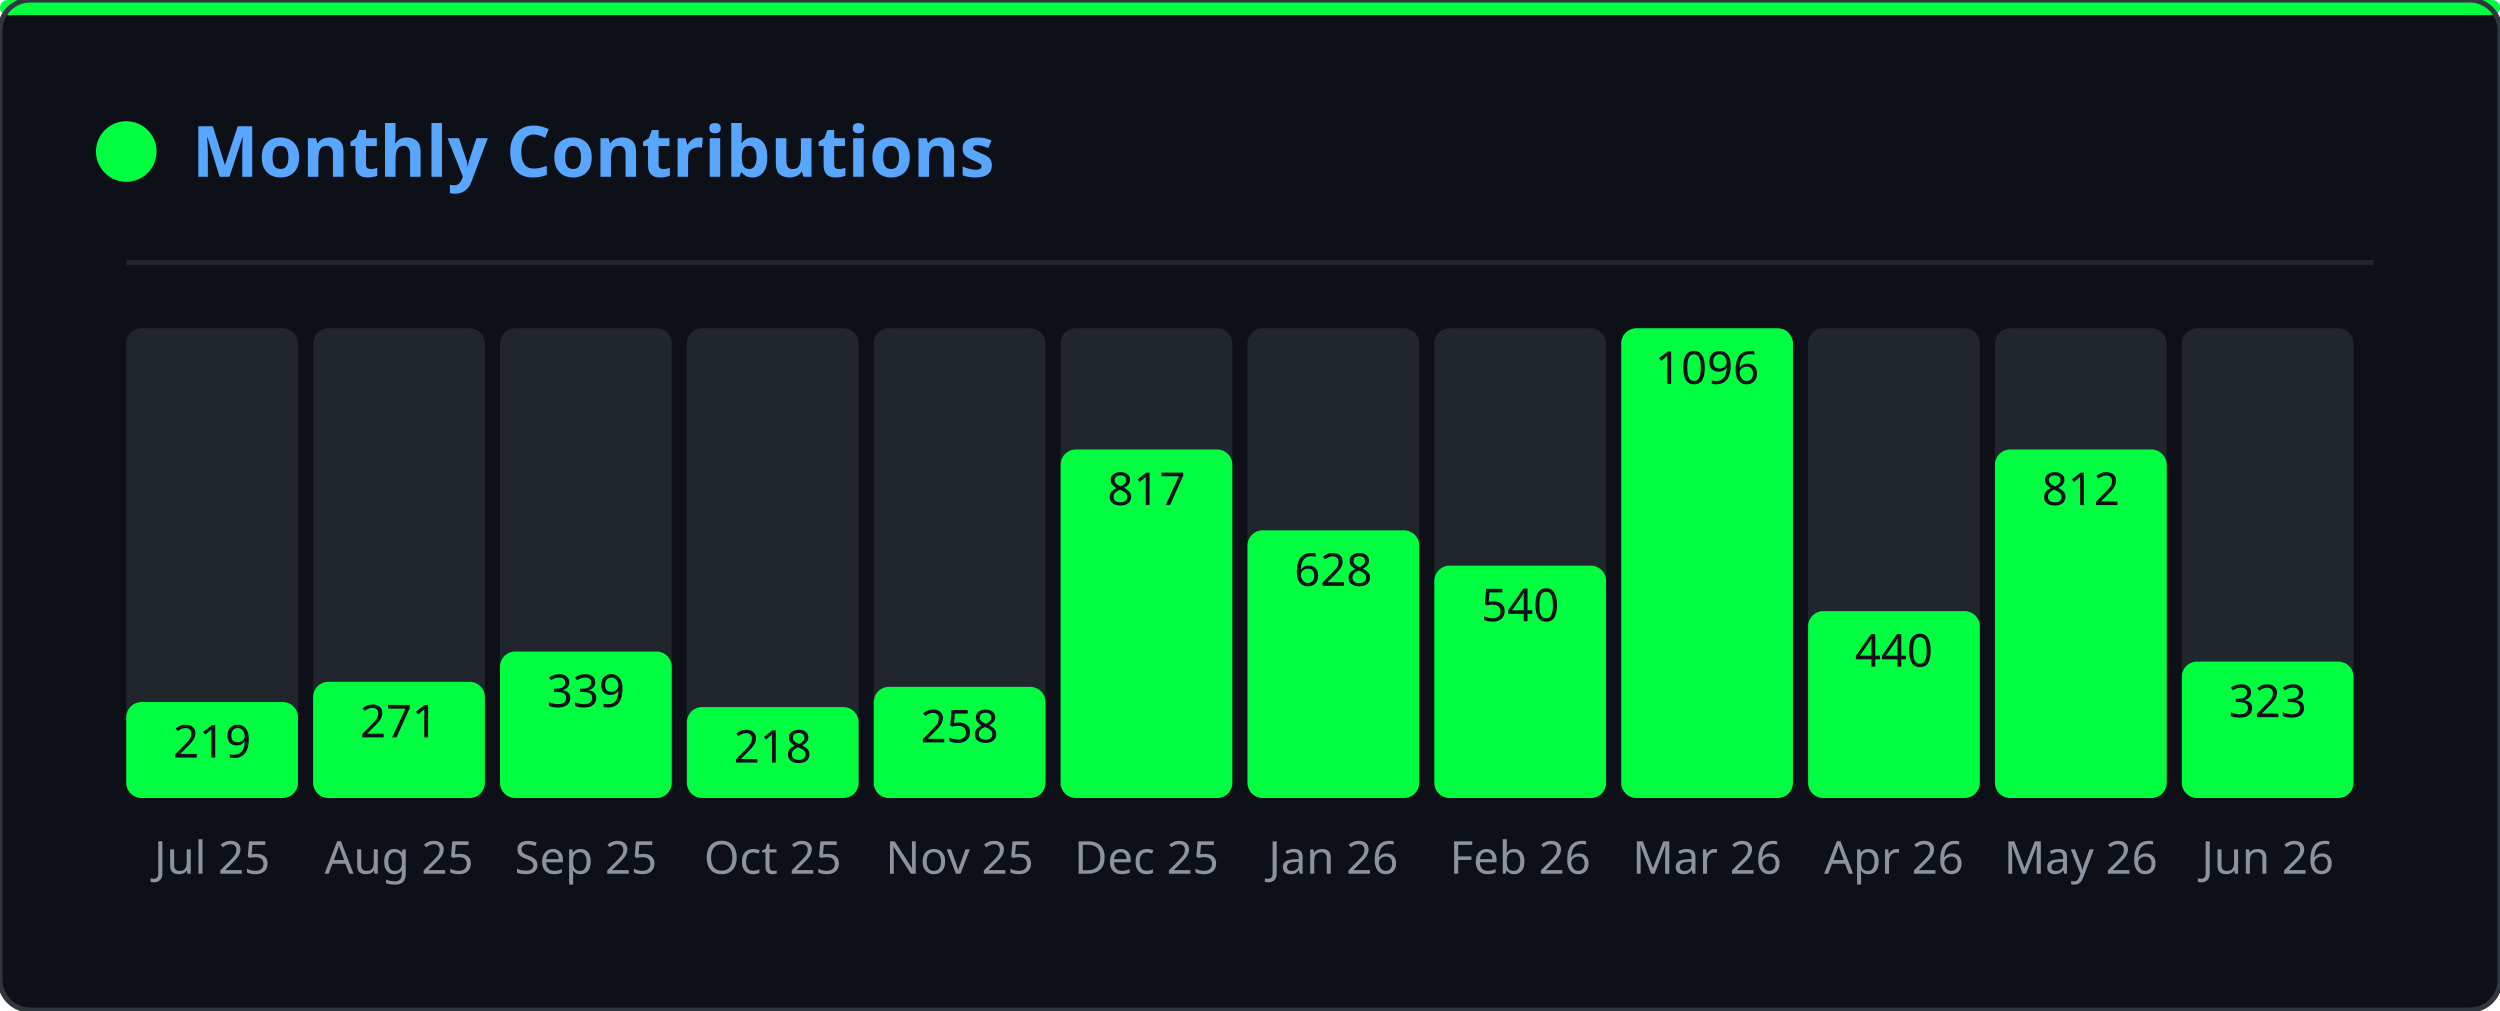
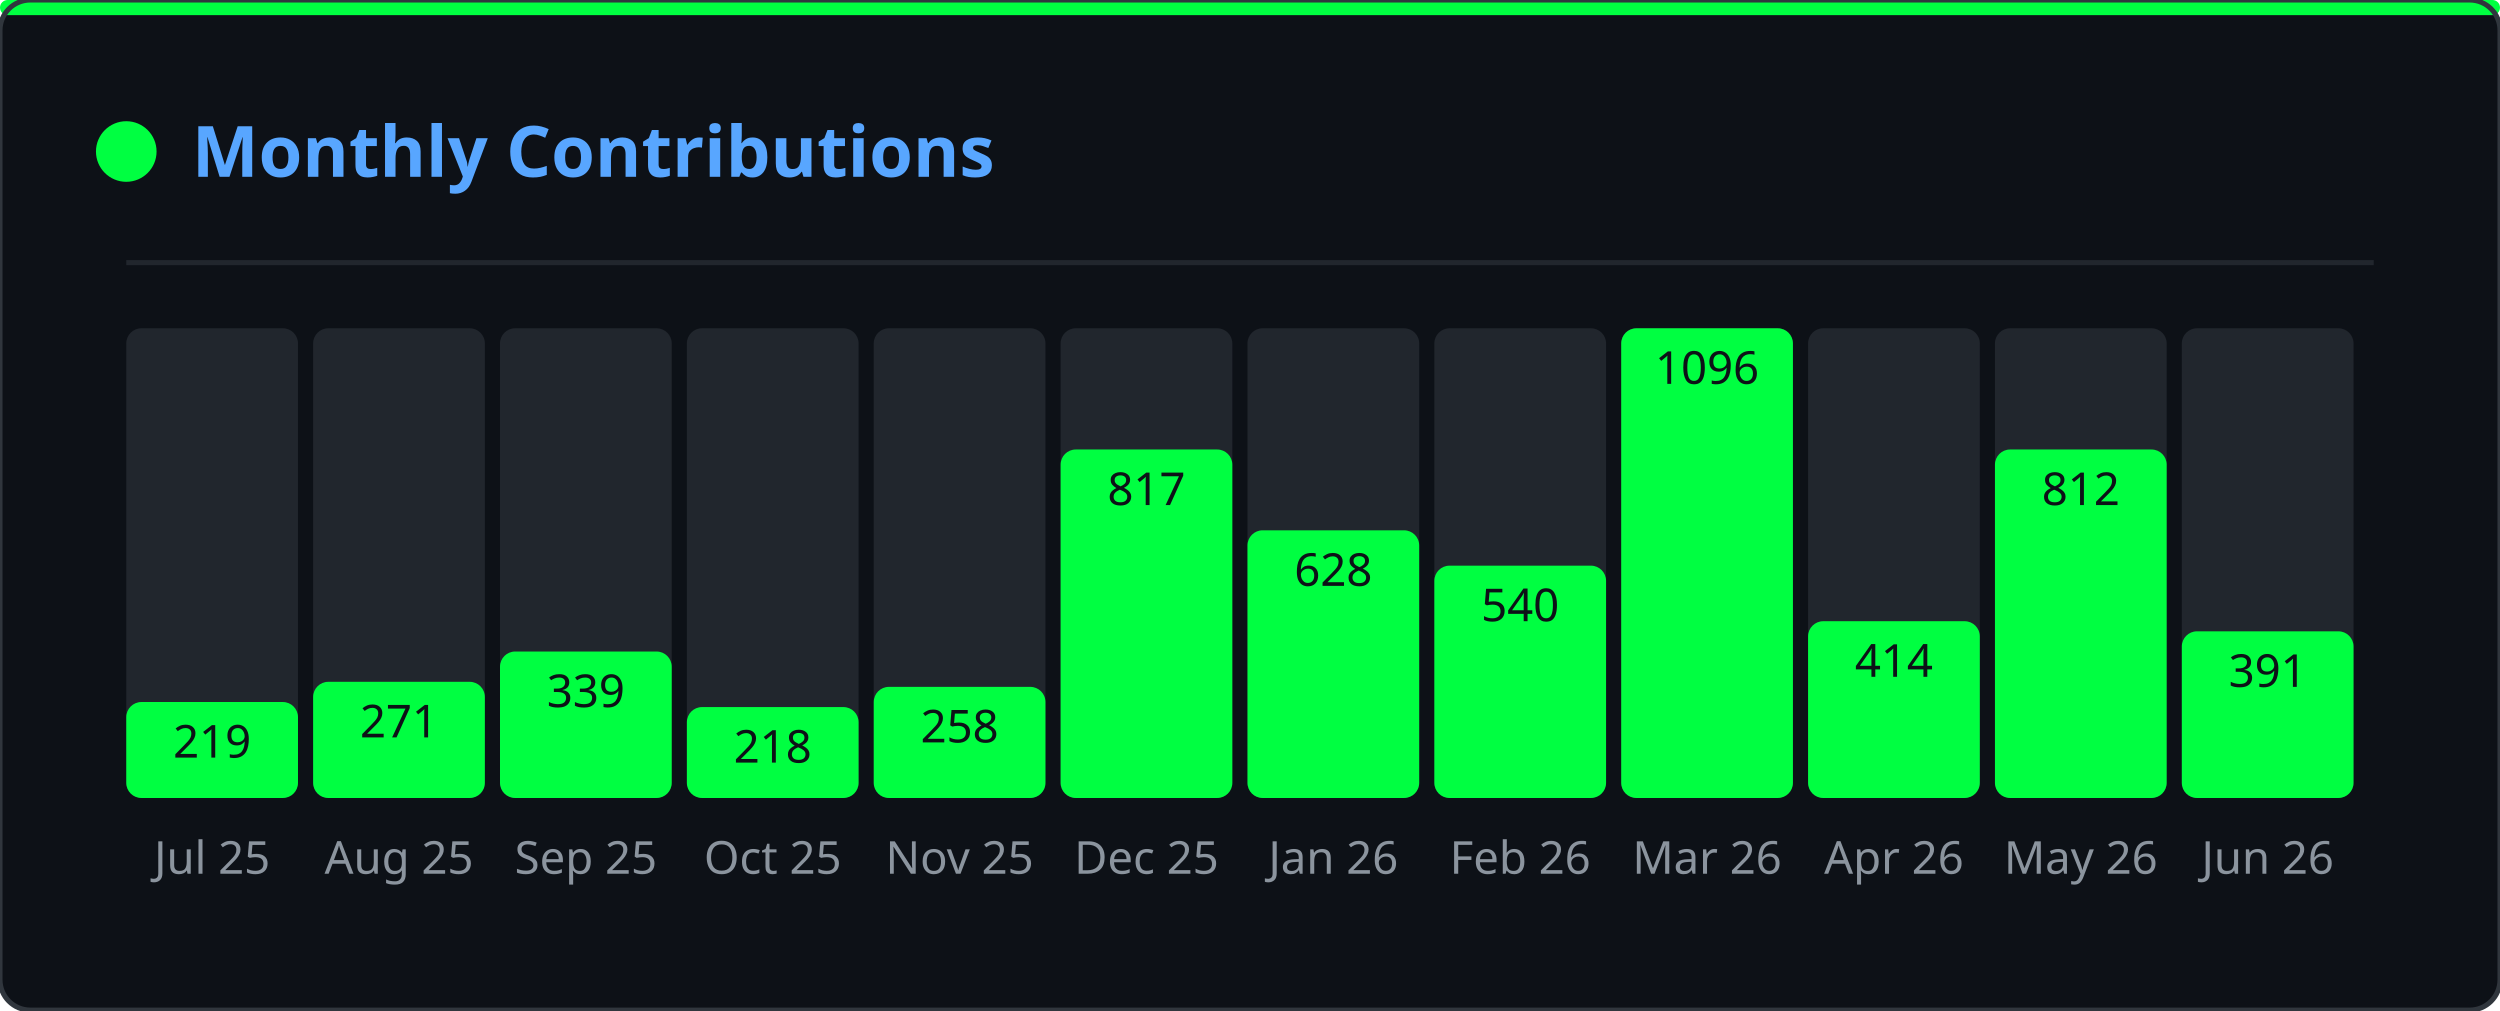
<svg xmlns="http://www.w3.org/2000/svg" width="495" height="200" viewBox="0 0 495 200">
  <defs>
    <clipPath id="gmo-clip">
      <rect width="495" height="200" rx="6" />
    </clipPath>
  </defs>
  <rect width="495" height="200" rx="6" fill="#0d1117" />
  <g clip-path="url(#gmo-clip)">
    <g opacity="0.22">
      <style>@keyframes gmo0{from{transform:translateY(-46px)}to{transform:translateY(214px)}}@keyframes gmo1{from{transform:translateY(-46px)}to{transform:translateY(214px)}}@keyframes gmo2{from{transform:translateY(-46px)}to{transform:translateY(214px)}}@keyframes gmo3{from{transform:translateY(-46px)}to{transform:translateY(214px)}}@keyframes gmo4{from{transform:translateY(-46px)}to{transform:translateY(214px)}}@keyframes gmo5{from{transform:translateY(-46px)}to{transform:translateY(214px)}}@keyframes gmo6{from{transform:translateY(-46px)}to{transform:translateY(214px)}}@keyframes gmo7{from{transform:translateY(-46px)}to{transform:translateY(214px)}}@keyframes gmo8{from{transform:translateY(-46px)}to{transform:translateY(214px)}}@keyframes gmo9{from{transform:translateY(-46px)}to{transform:translateY(214px)}}@keyframes gmo10{from{transform:translateY(-46px)}to{transform:translateY(214px)}}@keyframes gmo11{from{transform:translateY(-46px)}to{transform:translateY(214px)}}@keyframes gmo12{from{transform:translateY(-46px)}to{transform:translateY(214px)}}@keyframes gmo13{from{transform:translateY(-46px)}to{transform:translateY(214px)}}@keyframes gmo14{from{transform:translateY(-46px)}to{transform:translateY(214px)}}@keyframes gmo15{from{transform:translateY(-46px)}to{transform:translateY(214px)}}@keyframes gmo16{from{transform:translateY(-46px)}to{transform:translateY(214px)}}@keyframes gmo17{from{transform:translateY(-46px)}to{transform:translateY(214px)}}@keyframes gmo18{from{transform:translateY(-46px)}to{transform:translateY(214px)}}@keyframes gmo19{from{transform:translateY(-46px)}to{transform:translateY(214px)}}@keyframes gmo20{from{transform:translateY(-46px)}to{transform:translateY(214px)}}@keyframes gmo21{from{transform:translateY(-46px)}to{transform:translateY(214px)}}@keyframes gmo22{from{transform:translateY(-46px)}to{transform:translateY(214px)}}@keyframes gmo23{from{transform:translateY(-46px)}to{transform:translateY(214px)}}@keyframes gmo24{from{transform:translateY(-46px)}to{transform:translateY(214px)}}@keyframes gmo25{from{transform:translateY(-46px)}to{transform:translateY(214px)}}@keyframes gmo26{from{transform:translateY(-46px)}to{transform:translateY(214px)}}@keyframes gmo27{from{transform:translateY(-46px)}to{transform:translateY(214px)}}@keyframes gmo28{from{transform:translateY(-46px)}to{transform:translateY(214px)}}@keyframes gmo29{from{transform:translateY(-46px)}to{transform:translateY(214px)}}@keyframes gmo30{from{transform:translateY(-46px)}to{transform:translateY(214px)}}@keyframes gmo31{from{transform:translateY(-46px)}to{transform:translateY(214px)}}@keyframes gmo32{from{transform:translateY(-46px)}to{transform:translateY(214px)}}@keyframes gmo33{from{transform:translateY(-46px)}to{transform:translateY(214px)}}@keyframes gmo34{from{transform:translateY(-46px)}to{transform:translateY(214px)}}@keyframes gmo35{from{transform:translateY(-46px)}to{transform:translateY(214px)}}@keyframes gmo36{from{transform:translateY(-46px)}to{transform:translateY(214px)}}@keyframes gmo37{from{transform:translateY(-46px)}to{transform:translateY(214px)}}</style>
      <g style="animation:gmo0 3.17s linear infinite;animation-delay:-1.98s">
        <text x="347" y="0" font-family="monospace" font-size="12" fill="#00ff41">ｵ</text>
        <text x="347" y="-14" font-family="monospace" font-size="12" fill="#00ff41" opacity="0.75">ｹ</text>
        <text x="347" y="-28" font-family="monospace" font-size="12" fill="#00ff41" opacity="0.50">ﾙ</text>
        <text x="347" y="-42" font-family="monospace" font-size="12" fill="#00ff41" opacity="0.25">ﾝ</text>
      </g>
      <g style="animation:gmo1 2.45s linear infinite;animation-delay:-0.88s">
        <text x="370" y="0" font-family="monospace" font-size="12" fill="#00ff41">ｬ</text>
        <text x="370" y="-14" font-family="monospace" font-size="12" fill="#00ff41" opacity="0.75">ﾈ</text>
        <text x="370" y="-28" font-family="monospace" font-size="12" fill="#00ff41" opacity="0.50">ｪ</text>
        <text x="370" y="-42" font-family="monospace" font-size="12" fill="#00ff41" opacity="0.25">ﾒ</text>
      </g>
      <g style="animation:gmo2 1.54s linear infinite;animation-delay:-0.38s">
        <text x="143" y="0" font-family="monospace" font-size="12" fill="#00ff41">ｼ</text>
        <text x="143" y="-14" font-family="monospace" font-size="12" fill="#00ff41" opacity="0.75">ﾆ</text>
        <text x="143" y="-28" font-family="monospace" font-size="12" fill="#00ff41" opacity="0.50">ﾃ</text>
        <text x="143" y="-42" font-family="monospace" font-size="12" fill="#00ff41" opacity="0.25">ﾍ</text>
      </g>
      <g style="animation:gmo3 1.56s linear infinite;animation-delay:-0.33s">
        <text x="195" y="0" font-family="monospace" font-size="12" fill="#00ff41">ｯ</text>
        <text x="195" y="-14" font-family="monospace" font-size="12" fill="#00ff41" opacity="0.75">ﾃ</text>
        <text x="195" y="-28" font-family="monospace" font-size="12" fill="#00ff41" opacity="0.50">0</text>
        <text x="195" y="-42" font-family="monospace" font-size="12" fill="#00ff41" opacity="0.25">ﾐ</text>
      </g>
      <g style="animation:gmo4 2.69s linear infinite;animation-delay:-1.17s">
        <text x="23" y="0" font-family="monospace" font-size="12" fill="#00ff41">ｾ</text>
        <text x="23" y="-14" font-family="monospace" font-size="12" fill="#00ff41" opacity="0.75">3</text>
        <text x="23" y="-28" font-family="monospace" font-size="12" fill="#00ff41" opacity="0.50">ﾔ</text>
        <text x="23" y="-42" font-family="monospace" font-size="12" fill="#00ff41" opacity="0.25">ｭ</text>
      </g>
      <g style="animation:gmo5 1.52s linear infinite;animation-delay:-0.85s">
        <text x="277" y="0" font-family="monospace" font-size="12" fill="#00ff41">ｪ</text>
        <text x="277" y="-14" font-family="monospace" font-size="12" fill="#00ff41" opacity="0.75">ﾕ</text>
        <text x="277" y="-28" font-family="monospace" font-size="12" fill="#00ff41" opacity="0.50">5</text>
        <text x="277" y="-42" font-family="monospace" font-size="12" fill="#00ff41" opacity="0.25">ﾁ</text>
      </g>
      <g style="animation:gmo6 1.74s linear infinite;animation-delay:-1.14s">
        <text x="456" y="0" font-family="monospace" font-size="12" fill="#00ff41">0</text>
        <text x="456" y="-14" font-family="monospace" font-size="12" fill="#00ff41" opacity="0.75">ｬ</text>
        <text x="456" y="-28" font-family="monospace" font-size="12" fill="#00ff41" opacity="0.50">ﾗ</text>
        <text x="456" y="-42" font-family="monospace" font-size="12" fill="#00ff41" opacity="0.25">ｭ</text>
      </g>
      <g style="animation:gmo7 3.18s linear infinite;animation-delay:-3.10s">
        <text x="60" y="0" font-family="monospace" font-size="12" fill="#00ff41">9</text>
        <text x="60" y="-14" font-family="monospace" font-size="12" fill="#00ff41" opacity="0.75">ｿ</text>
        <text x="60" y="-28" font-family="monospace" font-size="12" fill="#00ff41" opacity="0.50">1</text>
        <text x="60" y="-42" font-family="monospace" font-size="12" fill="#00ff41" opacity="0.25">ﾔ</text>
      </g>
      <g style="animation:gmo8 2.71s linear infinite;animation-delay:-1.03s">
        <text x="250" y="0" font-family="monospace" font-size="12" fill="#00ff41">ﾆ</text>
        <text x="250" y="-14" font-family="monospace" font-size="12" fill="#00ff41" opacity="0.75">ｳ</text>
        <text x="250" y="-28" font-family="monospace" font-size="12" fill="#00ff41" opacity="0.50">ﾔ</text>
        <text x="250" y="-42" font-family="monospace" font-size="12" fill="#00ff41" opacity="0.25">ｶ</text>
      </g>
      <g style="animation:gmo9 2.04s linear infinite;animation-delay:-2.01s">
        <text x="69" y="0" font-family="monospace" font-size="12" fill="#00ff41">ﾑ</text>
        <text x="69" y="-14" font-family="monospace" font-size="12" fill="#00ff41" opacity="0.75">0</text>
        <text x="69" y="-28" font-family="monospace" font-size="12" fill="#00ff41" opacity="0.50">ﾜ</text>
        <text x="69" y="-42" font-family="monospace" font-size="12" fill="#00ff41" opacity="0.25">ｾ</text>
      </g>
      <g style="animation:gmo10 2.79s linear infinite;animation-delay:-1.46s">
        <text x="434" y="0" font-family="monospace" font-size="12" fill="#00ff41">ﾐ</text>
        <text x="434" y="-14" font-family="monospace" font-size="12" fill="#00ff41" opacity="0.75">ﾐ</text>
        <text x="434" y="-28" font-family="monospace" font-size="12" fill="#00ff41" opacity="0.50">ｨ</text>
        <text x="434" y="-42" font-family="monospace" font-size="12" fill="#00ff41" opacity="0.25">ｱ</text>
      </g>
      <g style="animation:gmo11 2.20s linear infinite;animation-delay:-1.15s">
        <text x="128" y="0" font-family="monospace" font-size="12" fill="#00ff41">ﾔ</text>
        <text x="128" y="-14" font-family="monospace" font-size="12" fill="#00ff41" opacity="0.75">ﾈ</text>
        <text x="128" y="-28" font-family="monospace" font-size="12" fill="#00ff41" opacity="0.50">ｺ</text>
        <text x="128" y="-42" font-family="monospace" font-size="12" fill="#00ff41" opacity="0.25">ﾏ</text>
      </g>
      <g style="animation:gmo12 1.68s linear infinite;animation-delay:-0.15s">
        <text x="16" y="0" font-family="monospace" font-size="12" fill="#00ff41">ｦ</text>
        <text x="16" y="-14" font-family="monospace" font-size="12" fill="#00ff41" opacity="0.75">ｹ</text>
        <text x="16" y="-28" font-family="monospace" font-size="12" fill="#00ff41" opacity="0.50">9</text>
        <text x="16" y="-42" font-family="monospace" font-size="12" fill="#00ff41" opacity="0.25">ﾂ</text>
      </g>
      <g style="animation:gmo13 2.59s linear infinite;animation-delay:-1.86s">
        <text x="211" y="0" font-family="monospace" font-size="12" fill="#00ff41">6</text>
        <text x="211" y="-14" font-family="monospace" font-size="12" fill="#00ff41" opacity="0.75">7</text>
        <text x="211" y="-28" font-family="monospace" font-size="12" fill="#00ff41" opacity="0.50">3</text>
        <text x="211" y="-42" font-family="monospace" font-size="12" fill="#00ff41" opacity="0.25">ｹ</text>
      </g>
      <g style="animation:gmo14 2.60s linear infinite;animation-delay:-0.65s">
        <text x="346" y="0" font-family="monospace" font-size="12" fill="#00ff41">ｶ</text>
        <text x="346" y="-14" font-family="monospace" font-size="12" fill="#00ff41" opacity="0.75">3</text>
        <text x="346" y="-28" font-family="monospace" font-size="12" fill="#00ff41" opacity="0.50">ｮ</text>
        <text x="346" y="-42" font-family="monospace" font-size="12" fill="#00ff41" opacity="0.25">ｼ</text>
      </g>
      <g style="animation:gmo15 2.37s linear infinite;animation-delay:-0.49s">
        <text x="70" y="0" font-family="monospace" font-size="12" fill="#00ff41">7</text>
        <text x="70" y="-14" font-family="monospace" font-size="12" fill="#00ff41" opacity="0.75">0</text>
        <text x="70" y="-28" font-family="monospace" font-size="12" fill="#00ff41" opacity="0.50">ﾊ</text>
        <text x="70" y="-42" font-family="monospace" font-size="12" fill="#00ff41" opacity="0.25">ﾔ</text>
      </g>
      <g style="animation:gmo16 1.89s linear infinite;animation-delay:-0.64s">
        <text x="421" y="0" font-family="monospace" font-size="12" fill="#00ff41">ﾁ</text>
        <text x="421" y="-14" font-family="monospace" font-size="12" fill="#00ff41" opacity="0.75">8</text>
        <text x="421" y="-28" font-family="monospace" font-size="12" fill="#00ff41" opacity="0.50">ﾓ</text>
        <text x="421" y="-42" font-family="monospace" font-size="12" fill="#00ff41" opacity="0.25">ﾘ</text>
      </g>
      <g style="animation:gmo17 1.82s linear infinite;animation-delay:-0.95s">
        <text x="117" y="0" font-family="monospace" font-size="12" fill="#00ff41">ﾗ</text>
        <text x="117" y="-14" font-family="monospace" font-size="12" fill="#00ff41" opacity="0.75">ｴ</text>
        <text x="117" y="-28" font-family="monospace" font-size="12" fill="#00ff41" opacity="0.50">ｯ</text>
        <text x="117" y="-42" font-family="monospace" font-size="12" fill="#00ff41" opacity="0.25">ﾍ</text>
      </g>
      <g style="animation:gmo18 2.63s linear infinite;animation-delay:-1.87s">
        <text x="274" y="0" font-family="monospace" font-size="12" fill="#00ff41">ﾚ</text>
        <text x="274" y="-14" font-family="monospace" font-size="12" fill="#00ff41" opacity="0.75">ﾐ</text>
        <text x="274" y="-28" font-family="monospace" font-size="12" fill="#00ff41" opacity="0.50">ｶ</text>
        <text x="274" y="-42" font-family="monospace" font-size="12" fill="#00ff41" opacity="0.25">0</text>
      </g>
      <g style="animation:gmo19 2.65s linear infinite;animation-delay:-1.13s">
        <text x="438" y="0" font-family="monospace" font-size="12" fill="#00ff41">ｬ</text>
        <text x="438" y="-14" font-family="monospace" font-size="12" fill="#00ff41" opacity="0.75">ﾇ</text>
        <text x="438" y="-28" font-family="monospace" font-size="12" fill="#00ff41" opacity="0.50">ｶ</text>
        <text x="438" y="-42" font-family="monospace" font-size="12" fill="#00ff41" opacity="0.25">ﾖ</text>
      </g>
      <g style="animation:gmo20 2.58s linear infinite;animation-delay:-0.10s">
        <text x="220" y="0" font-family="monospace" font-size="12" fill="#00ff41">ｲ</text>
        <text x="220" y="-14" font-family="monospace" font-size="12" fill="#00ff41" opacity="0.75">ﾜ</text>
        <text x="220" y="-28" font-family="monospace" font-size="12" fill="#00ff41" opacity="0.50">8</text>
        <text x="220" y="-42" font-family="monospace" font-size="12" fill="#00ff41" opacity="0.25">ﾜ</text>
      </g>
      <g style="animation:gmo21 3.19s linear infinite;animation-delay:-2.81s">
        <text x="157" y="0" font-family="monospace" font-size="12" fill="#00ff41">ﾎ</text>
        <text x="157" y="-14" font-family="monospace" font-size="12" fill="#00ff41" opacity="0.75">ﾎ</text>
        <text x="157" y="-28" font-family="monospace" font-size="12" fill="#00ff41" opacity="0.50">ﾝ</text>
        <text x="157" y="-42" font-family="monospace" font-size="12" fill="#00ff41" opacity="0.25">ﾐ</text>
      </g>
      <g style="animation:gmo22 2.13s linear infinite;animation-delay:-1.11s">
        <text x="243" y="0" font-family="monospace" font-size="12" fill="#00ff41">6</text>
        <text x="243" y="-14" font-family="monospace" font-size="12" fill="#00ff41" opacity="0.75">ｧ</text>
        <text x="243" y="-28" font-family="monospace" font-size="12" fill="#00ff41" opacity="0.50">ﾕ</text>
        <text x="243" y="-42" font-family="monospace" font-size="12" fill="#00ff41" opacity="0.25">ﾛ</text>
      </g>
      <g style="animation:gmo23 2.82s linear infinite;animation-delay:-2.46s">
        <text x="136" y="0" font-family="monospace" font-size="12" fill="#00ff41">ｱ</text>
        <text x="136" y="-14" font-family="monospace" font-size="12" fill="#00ff41" opacity="0.75">3</text>
        <text x="136" y="-28" font-family="monospace" font-size="12" fill="#00ff41" opacity="0.50">5</text>
        <text x="136" y="-42" font-family="monospace" font-size="12" fill="#00ff41" opacity="0.25">ﾄ</text>
      </g>
      <g style="animation:gmo24 2.59s linear infinite;animation-delay:-1.04s">
        <text x="259" y="0" font-family="monospace" font-size="12" fill="#00ff41">8</text>
        <text x="259" y="-14" font-family="monospace" font-size="12" fill="#00ff41" opacity="0.75">ﾀ</text>
        <text x="259" y="-28" font-family="monospace" font-size="12" fill="#00ff41" opacity="0.50">ｻ</text>
        <text x="259" y="-42" font-family="monospace" font-size="12" fill="#00ff41" opacity="0.25">ﾘ</text>
      </g>
      <g style="animation:gmo25 3.12s linear infinite;animation-delay:-0.27s">
        <text x="233" y="0" font-family="monospace" font-size="12" fill="#00ff41">ｷ</text>
        <text x="233" y="-14" font-family="monospace" font-size="12" fill="#00ff41" opacity="0.75">ﾍ</text>
        <text x="233" y="-28" font-family="monospace" font-size="12" fill="#00ff41" opacity="0.50">ﾁ</text>
        <text x="233" y="-42" font-family="monospace" font-size="12" fill="#00ff41" opacity="0.25">ｪ</text>
      </g>
      <g style="animation:gmo26 2.75s linear infinite;animation-delay:-0.30s">
        <text x="382" y="0" font-family="monospace" font-size="12" fill="#00ff41">ｭ</text>
        <text x="382" y="-14" font-family="monospace" font-size="12" fill="#00ff41" opacity="0.75">3</text>
        <text x="382" y="-28" font-family="monospace" font-size="12" fill="#00ff41" opacity="0.50">ﾗ</text>
        <text x="382" y="-42" font-family="monospace" font-size="12" fill="#00ff41" opacity="0.25">ﾂ</text>
      </g>
      <g style="animation:gmo27 2.43s linear infinite;animation-delay:-0.93s">
        <text x="135" y="0" font-family="monospace" font-size="12" fill="#00ff41">ﾌ</text>
        <text x="135" y="-14" font-family="monospace" font-size="12" fill="#00ff41" opacity="0.75">ﾀ</text>
        <text x="135" y="-28" font-family="monospace" font-size="12" fill="#00ff41" opacity="0.50">ｩ</text>
        <text x="135" y="-42" font-family="monospace" font-size="12" fill="#00ff41" opacity="0.25">ﾗ</text>
      </g>
      <g style="animation:gmo28 1.82s linear infinite;animation-delay:-1.45s">
        <text x="292" y="0" font-family="monospace" font-size="12" fill="#00ff41">ｴ</text>
        <text x="292" y="-14" font-family="monospace" font-size="12" fill="#00ff41" opacity="0.75">ﾏ</text>
        <text x="292" y="-28" font-family="monospace" font-size="12" fill="#00ff41" opacity="0.50">ｼ</text>
        <text x="292" y="-42" font-family="monospace" font-size="12" fill="#00ff41" opacity="0.25">ｱ</text>
      </g>
      <g style="animation:gmo29 2.70s linear infinite;animation-delay:-0.09s">
        <text x="226" y="0" font-family="monospace" font-size="12" fill="#00ff41">ｸ</text>
        <text x="226" y="-14" font-family="monospace" font-size="12" fill="#00ff41" opacity="0.75">ﾍ</text>
        <text x="226" y="-28" font-family="monospace" font-size="12" fill="#00ff41" opacity="0.50">ﾏ</text>
        <text x="226" y="-42" font-family="monospace" font-size="12" fill="#00ff41" opacity="0.25">ﾇ</text>
      </g>
      <g style="animation:gmo30 2.38s linear infinite;animation-delay:-0.91s">
        <text x="359" y="0" font-family="monospace" font-size="12" fill="#00ff41">ｽ</text>
        <text x="359" y="-14" font-family="monospace" font-size="12" fill="#00ff41" opacity="0.75">ｹ</text>
        <text x="359" y="-28" font-family="monospace" font-size="12" fill="#00ff41" opacity="0.50">ｳ</text>
        <text x="359" y="-42" font-family="monospace" font-size="12" fill="#00ff41" opacity="0.25">ｪ</text>
      </g>
      <g style="animation:gmo31 2.02s linear infinite;animation-delay:-1.07s">
        <text x="440" y="0" font-family="monospace" font-size="12" fill="#00ff41">ｨ</text>
        <text x="440" y="-14" font-family="monospace" font-size="12" fill="#00ff41" opacity="0.75">ｶ</text>
        <text x="440" y="-28" font-family="monospace" font-size="12" fill="#00ff41" opacity="0.50">ｲ</text>
        <text x="440" y="-42" font-family="monospace" font-size="12" fill="#00ff41" opacity="0.25">0</text>
      </g>
      <g style="animation:gmo32 2.12s linear infinite;animation-delay:-0.56s">
        <text x="300" y="0" font-family="monospace" font-size="12" fill="#00ff41">ﾂ</text>
        <text x="300" y="-14" font-family="monospace" font-size="12" fill="#00ff41" opacity="0.75">ｻ</text>
        <text x="300" y="-28" font-family="monospace" font-size="12" fill="#00ff41" opacity="0.50">ｭ</text>
        <text x="300" y="-42" font-family="monospace" font-size="12" fill="#00ff41" opacity="0.25">ｬ</text>
      </g>
      <g style="animation:gmo33 2.94s linear infinite;animation-delay:-0.60s">
        <text x="350" y="0" font-family="monospace" font-size="12" fill="#00ff41">1</text>
        <text x="350" y="-14" font-family="monospace" font-size="12" fill="#00ff41" opacity="0.75">ﾓ</text>
        <text x="350" y="-28" font-family="monospace" font-size="12" fill="#00ff41" opacity="0.50">8</text>
        <text x="350" y="-42" font-family="monospace" font-size="12" fill="#00ff41" opacity="0.25">4</text>
      </g>
      <g style="animation:gmo34 1.56s linear infinite;animation-delay:-0.30s">
        <text x="230" y="0" font-family="monospace" font-size="12" fill="#00ff41">1</text>
        <text x="230" y="-14" font-family="monospace" font-size="12" fill="#00ff41" opacity="0.75">ﾝ</text>
        <text x="230" y="-28" font-family="monospace" font-size="12" fill="#00ff41" opacity="0.50">ｭ</text>
        <text x="230" y="-42" font-family="monospace" font-size="12" fill="#00ff41" opacity="0.25">ﾘ</text>
      </g>
      <g style="animation:gmo35 1.82s linear infinite;animation-delay:-1.61s">
        <text x="24" y="0" font-family="monospace" font-size="12" fill="#00ff41">7</text>
        <text x="24" y="-14" font-family="monospace" font-size="12" fill="#00ff41" opacity="0.75">ｲ</text>
        <text x="24" y="-28" font-family="monospace" font-size="12" fill="#00ff41" opacity="0.50">ｱ</text>
        <text x="24" y="-42" font-family="monospace" font-size="12" fill="#00ff41" opacity="0.25">ｱ</text>
      </g>
      <g style="animation:gmo36 3.09s linear infinite;animation-delay:-2.58s">
        <text x="18" y="0" font-family="monospace" font-size="12" fill="#00ff41">ﾈ</text>
        <text x="18" y="-14" font-family="monospace" font-size="12" fill="#00ff41" opacity="0.75">ｿ</text>
        <text x="18" y="-28" font-family="monospace" font-size="12" fill="#00ff41" opacity="0.50">ｵ</text>
        <text x="18" y="-42" font-family="monospace" font-size="12" fill="#00ff41" opacity="0.25">ｴ</text>
      </g>
      <g style="animation:gmo37 2.82s linear infinite;animation-delay:-0.52s">
        <text x="457" y="0" font-family="monospace" font-size="12" fill="#00ff41">1</text>
        <text x="457" y="-14" font-family="monospace" font-size="12" fill="#00ff41" opacity="0.75">ｹ</text>
        <text x="457" y="-28" font-family="monospace" font-size="12" fill="#00ff41" opacity="0.50">ﾔ</text>
        <text x="457" y="-42" font-family="monospace" font-size="12" fill="#00ff41" opacity="0.25">ｴ</text>
      </g>
    </g>
  </g>
  <rect width="495" height="3" rx="1.5" fill="#00ff41" />
  <rect width="495" height="200" rx="6" fill="none" stroke="#30363d" stroke-width="1" />
  <circle cx="25" cy="30" r="6" fill="#00ff41" />
  <text x="38" y="35" font-family="'Segoe UI',Ubuntu,sans-serif" font-size="14" font-weight="600" fill="#58a6ff">Monthly Contributions</text>
  <line x1="25" y1="52" x2="470" y2="52" stroke="#21262d" stroke-width="1" />
  <rect x="25" y="65" width="34" height="93" rx="3" fill="#21262d" />
  <rect x="25" y="139" width="34" height="19" rx="3" fill="#00ff41" />
  <text x="42" y="173" text-anchor="middle" font-family="'Segoe UI',Ubuntu,sans-serif" font-size="9" fill="#8b949e">Jul 25</text>
  <text x="42" y="150" text-anchor="middle" font-family="'Segoe UI',Ubuntu,sans-serif" font-size="9" fill="#0d1117">219</text>
  <rect x="62" y="65" width="34" height="93" rx="3" fill="#21262d" />
  <rect x="62" y="135" width="34" height="23" rx="3" fill="#00ff41" />
  <text x="79" y="173" text-anchor="middle" font-family="'Segoe UI',Ubuntu,sans-serif" font-size="9" fill="#8b949e">Aug 25</text>
  <text x="79" y="146" text-anchor="middle" font-family="'Segoe UI',Ubuntu,sans-serif" font-size="9" fill="#0d1117">271</text>
  <rect x="99" y="65" width="34" height="93" rx="3" fill="#21262d" />
  <rect x="99" y="129" width="34" height="29" rx="3" fill="#00ff41" />
  <text x="116" y="173" text-anchor="middle" font-family="'Segoe UI',Ubuntu,sans-serif" font-size="9" fill="#8b949e">Sep 25</text>
  <text x="116" y="140" text-anchor="middle" font-family="'Segoe UI',Ubuntu,sans-serif" font-size="9" fill="#0d1117">339</text>
  <rect x="136" y="65" width="34" height="93" rx="3" fill="#21262d" />
  <rect x="136" y="140" width="34" height="18" rx="3" fill="#00ff41" />
  <text x="153" y="173" text-anchor="middle" font-family="'Segoe UI',Ubuntu,sans-serif" font-size="9" fill="#8b949e">Oct 25</text>
  <text x="153" y="151" text-anchor="middle" font-family="'Segoe UI',Ubuntu,sans-serif" font-size="9" fill="#0d1117">218</text>
  <rect x="173" y="65" width="34" height="93" rx="3" fill="#21262d" />
  <rect x="173" y="136" width="34" height="22" rx="3" fill="#00ff41" />
  <text x="190" y="173" text-anchor="middle" font-family="'Segoe UI',Ubuntu,sans-serif" font-size="9" fill="#8b949e">Nov 25</text>
  <text x="190" y="147" text-anchor="middle" font-family="'Segoe UI',Ubuntu,sans-serif" font-size="9" fill="#0d1117">258</text>
  <rect x="210" y="65" width="34" height="93" rx="3" fill="#21262d" />
  <rect x="210" y="89" width="34" height="69" rx="3" fill="#00ff41" />
  <text x="227" y="173" text-anchor="middle" font-family="'Segoe UI',Ubuntu,sans-serif" font-size="9" fill="#8b949e">Dec 25</text>
  <text x="227" y="100" text-anchor="middle" font-family="'Segoe UI',Ubuntu,sans-serif" font-size="9" fill="#0d1117">817</text>
  <rect x="247" y="65" width="34" height="93" rx="3" fill="#21262d" />
  <rect x="247" y="105" width="34" height="53" rx="3" fill="#00ff41" />
  <text x="264" y="173" text-anchor="middle" font-family="'Segoe UI',Ubuntu,sans-serif" font-size="9" fill="#8b949e">Jan 26</text>
  <text x="264" y="116" text-anchor="middle" font-family="'Segoe UI',Ubuntu,sans-serif" font-size="9" fill="#0d1117">628</text>
  <rect x="284" y="65" width="34" height="93" rx="3" fill="#21262d" />
  <rect x="284" y="112" width="34" height="46" rx="3" fill="#00ff41" />
  <text x="301" y="173" text-anchor="middle" font-family="'Segoe UI',Ubuntu,sans-serif" font-size="9" fill="#8b949e">Feb 26</text>
  <text x="301" y="123" text-anchor="middle" font-family="'Segoe UI',Ubuntu,sans-serif" font-size="9" fill="#0d1117">540</text>
  <rect x="321" y="65" width="34" height="93" rx="3" fill="#21262d" />
  <rect x="321" y="65" width="34" height="93" rx="3" fill="#00ff41" />
  <text x="338" y="173" text-anchor="middle" font-family="'Segoe UI',Ubuntu,sans-serif" font-size="9" fill="#8b949e">Mar 26</text>
  <text x="338" y="76" text-anchor="middle" font-family="'Segoe UI',Ubuntu,sans-serif" font-size="9" fill="#0d1117">1096</text>
  <rect x="358" y="65" width="34" height="93" rx="3" fill="#21262d" />
-   <rect x="358" y="121" width="34" height="37" rx="3" fill="#00ff41" />
+   <rect x="358" y="123" width="34" height="35" rx="3" fill="#00ff41" />
  <text x="375" y="173" text-anchor="middle" font-family="'Segoe UI',Ubuntu,sans-serif" font-size="9" fill="#8b949e">Apr 26</text>
-   <text x="375" y="132" text-anchor="middle" font-family="'Segoe UI',Ubuntu,sans-serif" font-size="9" fill="#0d1117">440</text>
+   <text x="375" y="134" text-anchor="middle" font-family="'Segoe UI',Ubuntu,sans-serif" font-size="9" fill="#0d1117">414</text>
  <rect x="395" y="65" width="34" height="93" rx="3" fill="#21262d" />
  <rect x="395" y="89" width="34" height="69" rx="3" fill="#00ff41" />
  <text x="412" y="173" text-anchor="middle" font-family="'Segoe UI',Ubuntu,sans-serif" font-size="9" fill="#8b949e">May 26</text>
  <text x="412" y="100" text-anchor="middle" font-family="'Segoe UI',Ubuntu,sans-serif" font-size="9" fill="#0d1117">812</text>
  <rect x="432" y="65" width="34" height="93" rx="3" fill="#21262d" />
-   <rect x="432" y="131" width="34" height="27" rx="3" fill="#00ff41" />
+   <rect x="432" y="125" width="34" height="33" rx="3" fill="#00ff41" />
  <text x="449" y="173" text-anchor="middle" font-family="'Segoe UI',Ubuntu,sans-serif" font-size="9" fill="#8b949e">Jun 26</text>
-   <text x="449" y="142" text-anchor="middle" font-family="'Segoe UI',Ubuntu,sans-serif" font-size="9" fill="#0d1117">323</text>
+   <text x="449" y="136" text-anchor="middle" font-family="'Segoe UI',Ubuntu,sans-serif" font-size="9" fill="#0d1117">391</text>
</svg>
